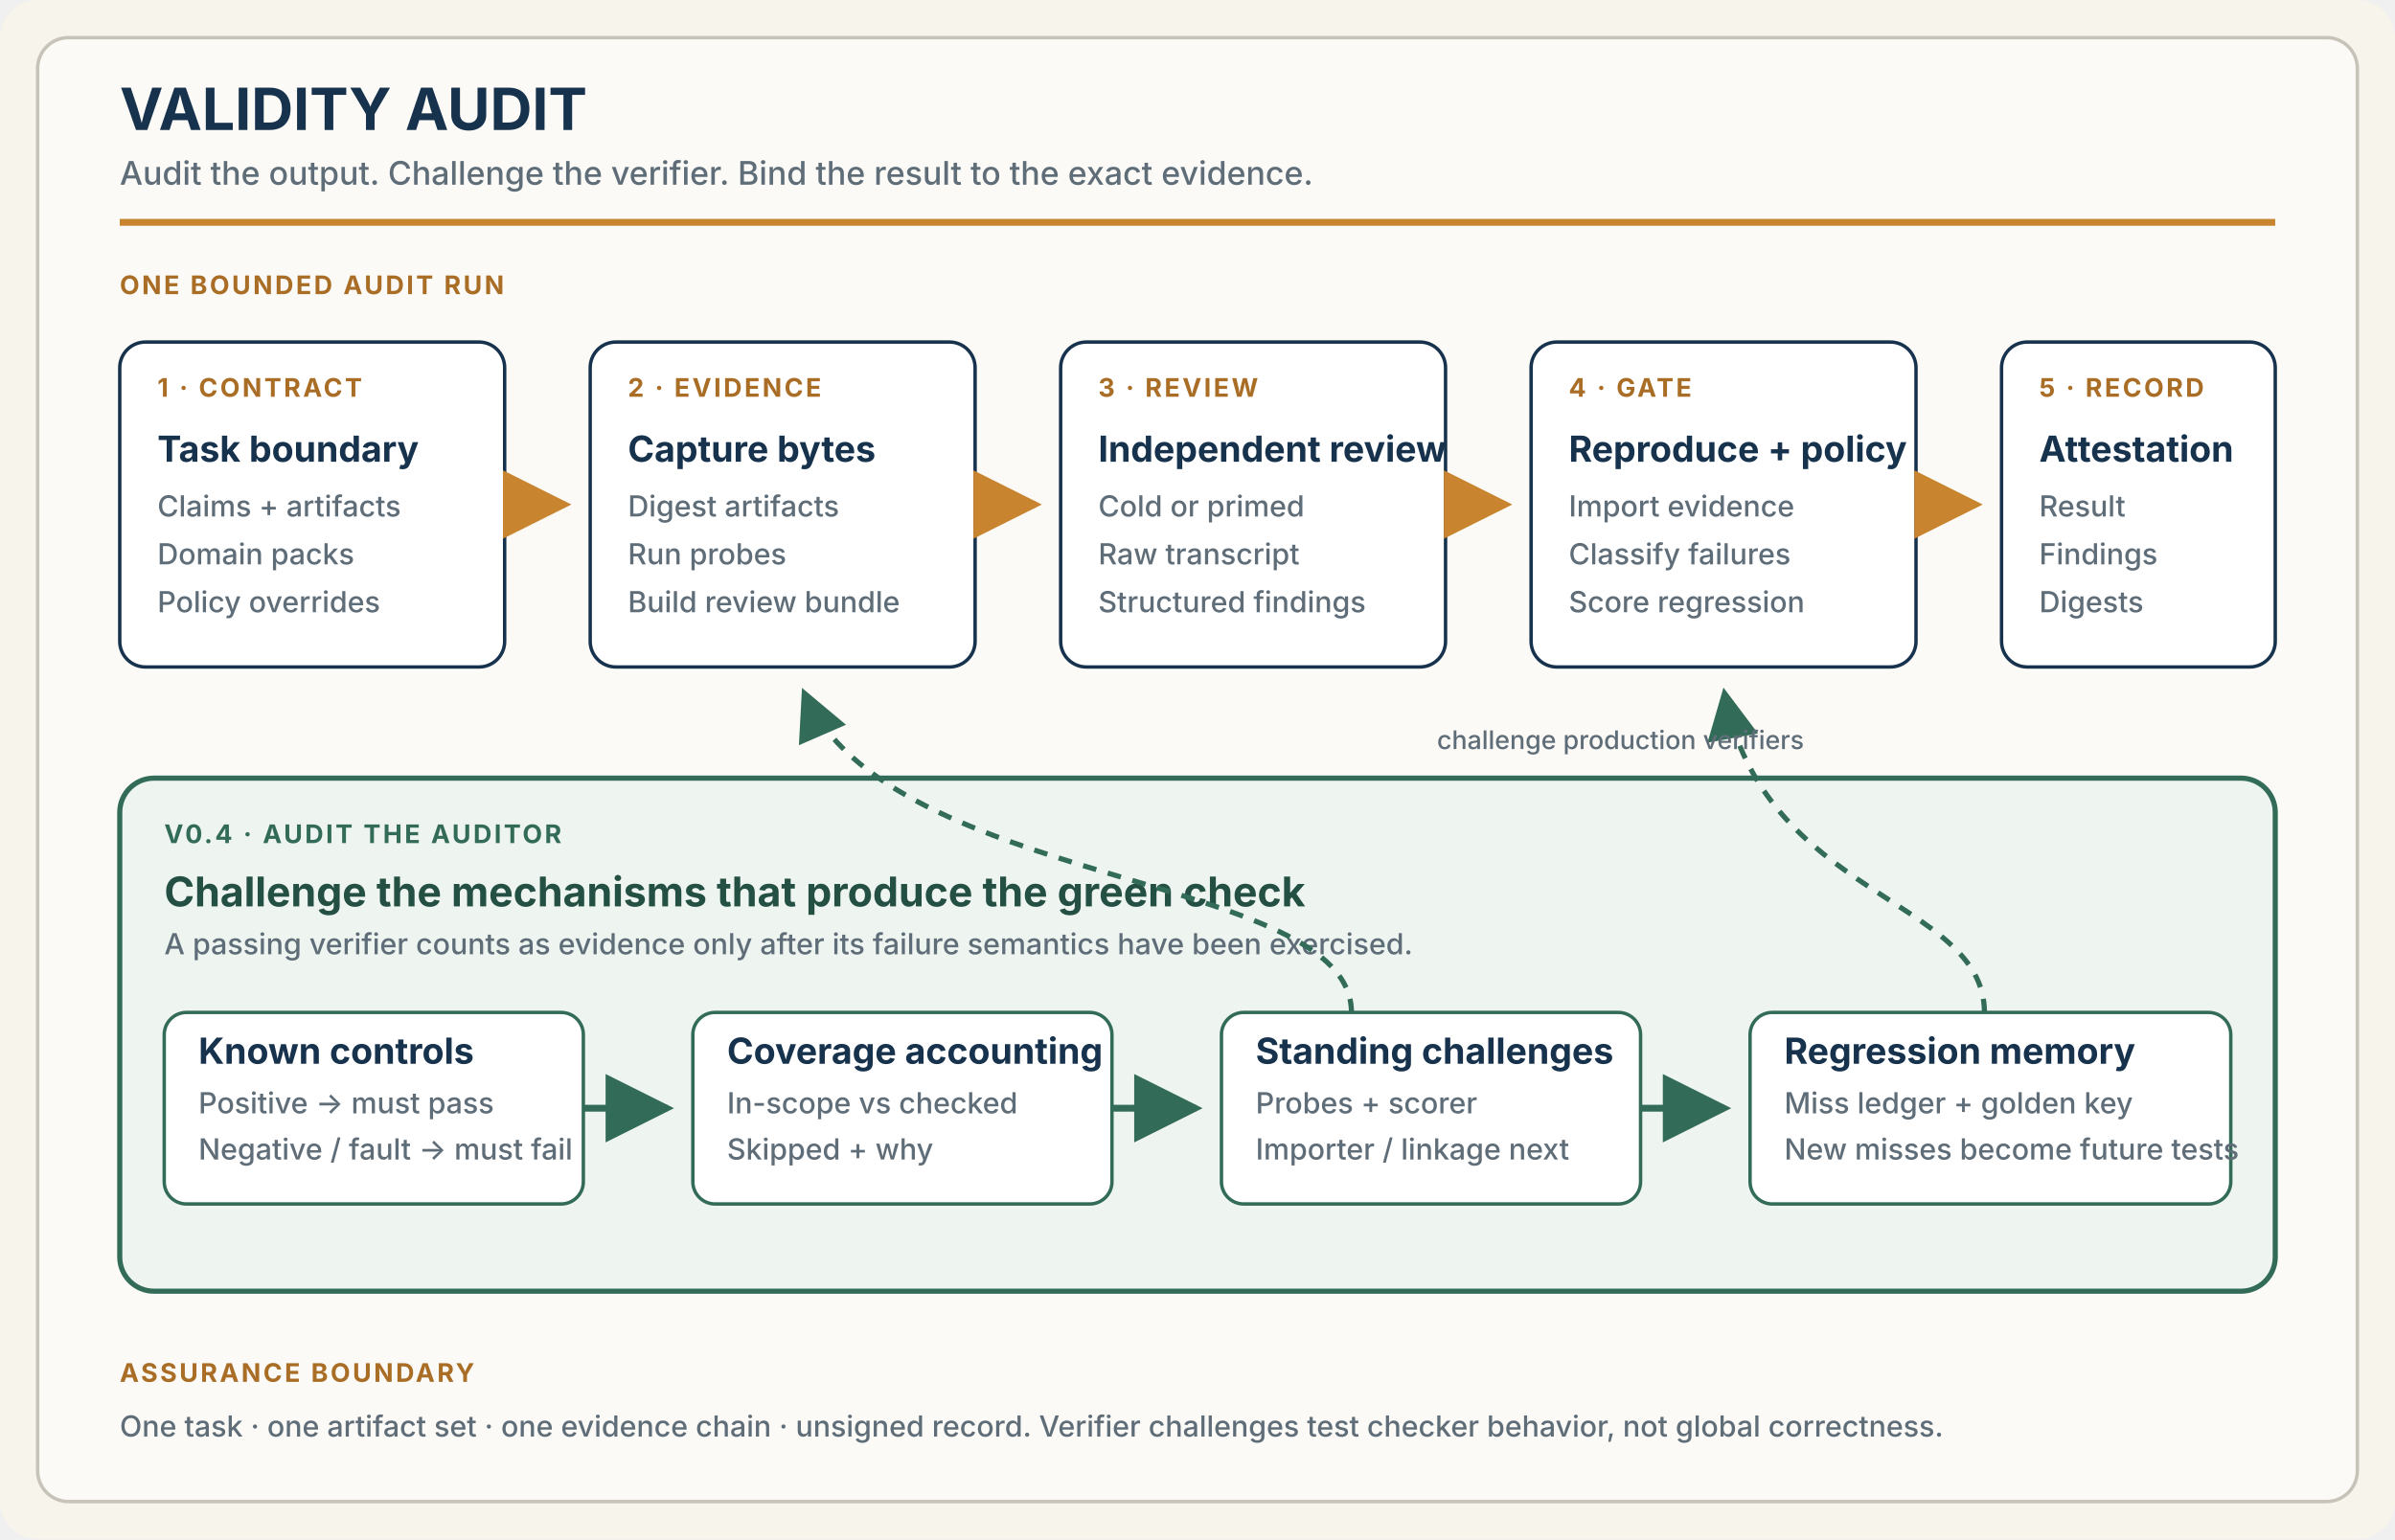
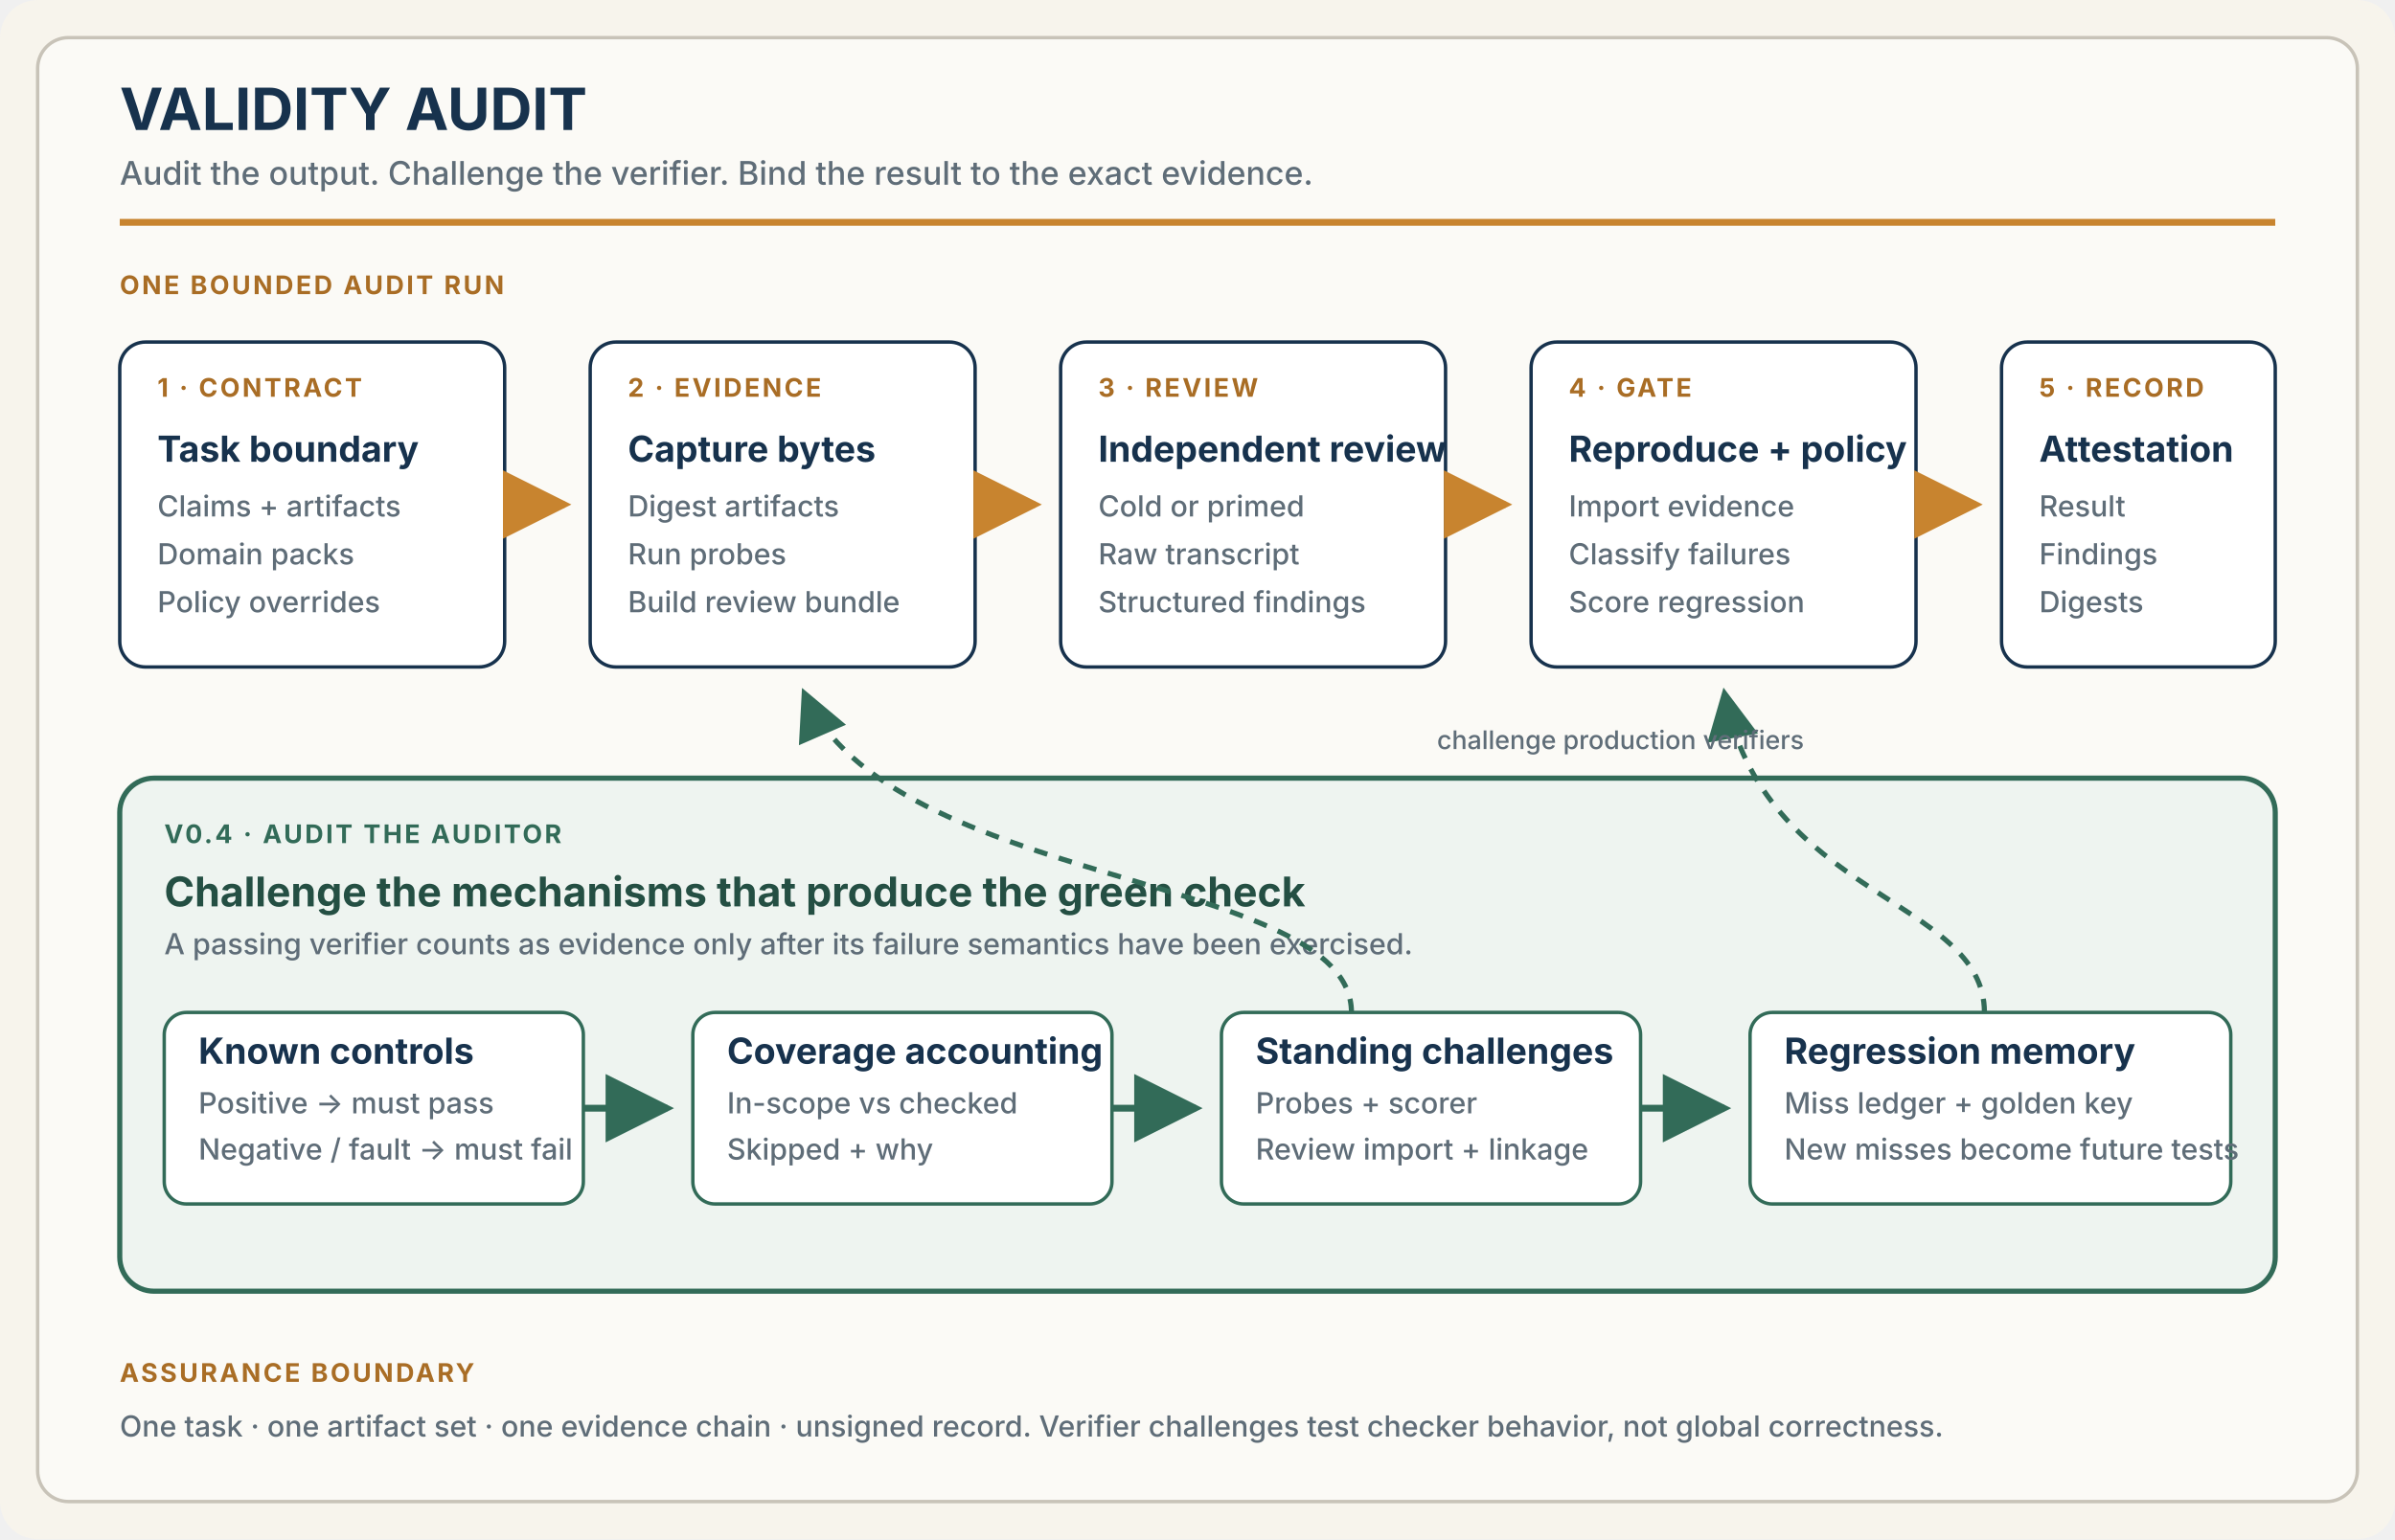
<svg xmlns="http://www.w3.org/2000/svg" width="1400" height="900" viewBox="0 0 1400 900" role="img" aria-labelledby="title desc">
  <defs>
    <marker id="arrow" markerWidth="10" markerHeight="10" refX="9" refY="5" orient="auto" markerUnits="strokeWidth">
      <path d="M 0 0 L 10 5 L 0 10 z" fill="#c8842f" />
    </marker>
    <marker id="loop-arrow" markerWidth="10" markerHeight="10" refX="9" refY="5" orient="auto" markerUnits="strokeWidth">
      <path d="M 0 0 L 10 5 L 0 10 z" fill="#326b58" />
    </marker>
    <style>
      .title { font: 700 34px -apple-system, BlinkMacSystemFont, "Segoe UI", sans-serif; fill: #17324d; }
      .subtitle { font: 500 19px -apple-system, BlinkMacSystemFont, "Segoe UI", sans-serif; fill: #5f6d78; }
      .eyebrow { font: 700 15px -apple-system, BlinkMacSystemFont, "Segoe UI", sans-serif; letter-spacing: 1.4px; }
      .node-title { font: 700 21px -apple-system, BlinkMacSystemFont, "Segoe UI", sans-serif; fill: #17324d; }
      .body { font: 500 17px -apple-system, BlinkMacSystemFont, "Segoe UI", sans-serif; fill: #5f6d78; }
      .small { font: 500 15px -apple-system, BlinkMacSystemFont, "Segoe UI", sans-serif; fill: #5f6d78; }
      .loop-title { font: 700 24px -apple-system, BlinkMacSystemFont, "Segoe UI", sans-serif; fill: #244f43; }
    </style>
  </defs>
  <rect width="1400" height="900" rx="22" fill="#f7f4ec" />
  <rect x="22" y="22" width="1356" height="856" rx="18" fill="#fbfaf6" stroke="#c8c3b8" stroke-width="2" />
  <text x="70" y="76" class="title">VALIDITY AUDIT</text>
  <text x="70" y="108" class="subtitle">Audit the output. Challenge the verifier. Bind the result to the exact evidence.</text>
  <line x1="70" y1="130" x2="1330" y2="130" stroke="#c8842f" stroke-width="4" />
  <text x="70" y="172" class="eyebrow" fill="#a96d25">ONE BOUNDED AUDIT RUN</text>
  <rect x="70" y="200" width="225" height="190" rx="15" fill="#ffffff" stroke="#17324d" stroke-width="2" />
  <text x="92" y="232" class="eyebrow" fill="#a96d25">1 · CONTRACT</text>
  <text x="92" y="270" class="node-title">Task boundary</text>
  <text x="92" y="302" class="body">Claims + artifacts</text>
  <text x="92" y="330" class="body">Domain packs</text>
  <text x="92" y="358" class="body">Policy overrides</text>
  <line x1="295" y1="295" x2="330" y2="295" stroke="#c8842f" stroke-width="4" marker-end="url(#arrow)" />
  <rect x="345" y="200" width="225" height="190" rx="15" fill="#ffffff" stroke="#17324d" stroke-width="2" />
  <text x="367" y="232" class="eyebrow" fill="#a96d25">2 · EVIDENCE</text>
  <text x="367" y="270" class="node-title">Capture bytes</text>
  <text x="367" y="302" class="body">Digest artifacts</text>
  <text x="367" y="330" class="body">Run probes</text>
  <text x="367" y="358" class="body">Build review bundle</text>
  <line x1="570" y1="295" x2="605" y2="295" stroke="#c8842f" stroke-width="4" marker-end="url(#arrow)" />
  <rect x="620" y="200" width="225" height="190" rx="15" fill="#ffffff" stroke="#17324d" stroke-width="2" />
  <text x="642" y="232" class="eyebrow" fill="#a96d25">3 · REVIEW</text>
  <text x="642" y="270" class="node-title">Independent review</text>
  <text x="642" y="302" class="body">Cold or primed</text>
  <text x="642" y="330" class="body">Raw transcript</text>
  <text x="642" y="358" class="body">Structured findings</text>
  <line x1="845" y1="295" x2="880" y2="295" stroke="#c8842f" stroke-width="4" marker-end="url(#arrow)" />
  <rect x="895" y="200" width="225" height="190" rx="15" fill="#ffffff" stroke="#17324d" stroke-width="2" />
  <text x="917" y="232" class="eyebrow" fill="#a96d25">4 · GATE</text>
  <text x="917" y="270" class="node-title">Reproduce + policy</text>
  <text x="917" y="302" class="body">Import evidence</text>
  <text x="917" y="330" class="body">Classify failures</text>
  <text x="917" y="358" class="body">Score regression</text>
  <line x1="1120" y1="295" x2="1155" y2="295" stroke="#c8842f" stroke-width="4" marker-end="url(#arrow)" />
  <rect x="1170" y="200" width="160" height="190" rx="15" fill="#ffffff" stroke="#17324d" stroke-width="2" />
  <text x="1192" y="232" class="eyebrow" fill="#a96d25">5 · RECORD</text>
  <text x="1192" y="270" class="node-title">Attestation</text>
  <text x="1192" y="302" class="body">Result</text>
  <text x="1192" y="330" class="body">Findings</text>
  <text x="1192" y="358" class="body">Digests</text>
  <rect x="70" y="455" width="1260" height="300" rx="20" fill="#eef4f0" stroke="#326b58" stroke-width="3" />
  <text x="96" y="493" class="eyebrow" fill="#326b58">V0.4 · AUDIT THE AUDITOR</text>
  <text x="96" y="530" class="loop-title">Challenge the mechanisms that produce the green check</text>
  <text x="96" y="558" class="body">A passing verifier counts as evidence only after its failure semantics have been exercised.</text>
  <rect x="96" y="592" width="245" height="112" rx="13" fill="#ffffff" stroke="#326b58" stroke-width="2" />
  <text x="116" y="622" class="node-title">Known controls</text>
  <text x="116" y="651" class="body">Positive → must pass</text>
  <text x="116" y="678" class="body">Negative / fault → must fail</text>
  <line x1="341" y1="648" x2="390" y2="648" stroke="#326b58" stroke-width="4" marker-end="url(#loop-arrow)" />
  <rect x="405" y="592" width="245" height="112" rx="13" fill="#ffffff" stroke="#326b58" stroke-width="2" />
  <text x="425" y="622" class="node-title">Coverage accounting</text>
  <text x="425" y="651" class="body">In-scope vs checked</text>
  <text x="425" y="678" class="body">Skipped + why</text>
  <line x1="650" y1="648" x2="699" y2="648" stroke="#326b58" stroke-width="4" marker-end="url(#loop-arrow)" />
  <rect x="714" y="592" width="245" height="112" rx="13" fill="#ffffff" stroke="#326b58" stroke-width="2" />
  <text x="734" y="622" class="node-title">Standing challenges</text>
  <text x="734" y="651" class="body">Probes + scorer</text>
-   <text x="734" y="678" class="body">Importer / linkage next</text>
+   <text x="734" y="678" class="body">Review import + linkage</text>
  <line x1="959" y1="648" x2="1008" y2="648" stroke="#326b58" stroke-width="4" marker-end="url(#loop-arrow)" />
  <rect x="1023" y="592" width="281" height="112" rx="13" fill="#ffffff" stroke="#326b58" stroke-width="2" />
  <text x="1043" y="622" class="node-title">Regression memory</text>
  <text x="1043" y="651" class="body">Miss ledger + golden key</text>
  <text x="1043" y="678" class="body">New misses become future tests</text>
  <path d="M 1160 592 C 1160 525, 1030 525, 1008 405" fill="none" stroke="#326b58" stroke-width="3" stroke-dasharray="8 7" marker-end="url(#loop-arrow)" />
  <path d="M 790 592 C 790 510, 520 520, 470 405" fill="none" stroke="#326b58" stroke-width="3" stroke-dasharray="8 7" marker-end="url(#loop-arrow)" />
  <text x="840" y="438" class="small" fill="#326b58">challenge production verifiers</text>
  <text x="70" y="808" class="eyebrow" fill="#a96d25">ASSURANCE BOUNDARY</text>
  <text x="70" y="840" class="body">One task · one artifact set · one evidence chain · unsigned record. Verifier challenges test checker behavior, not global correctness.</text>
</svg>
